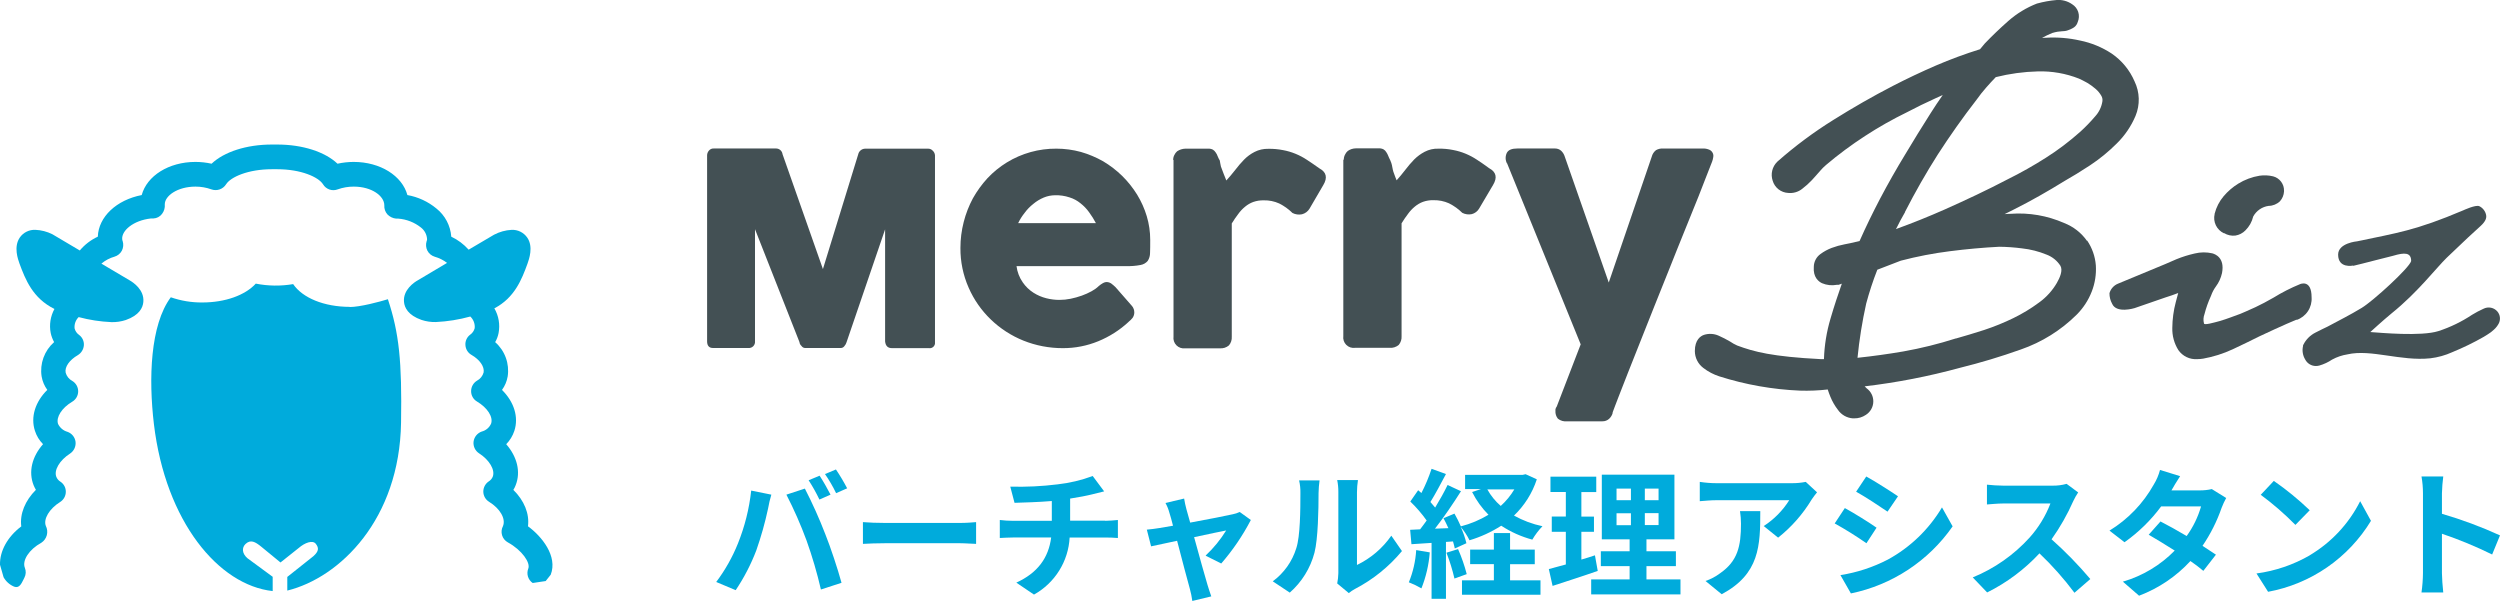
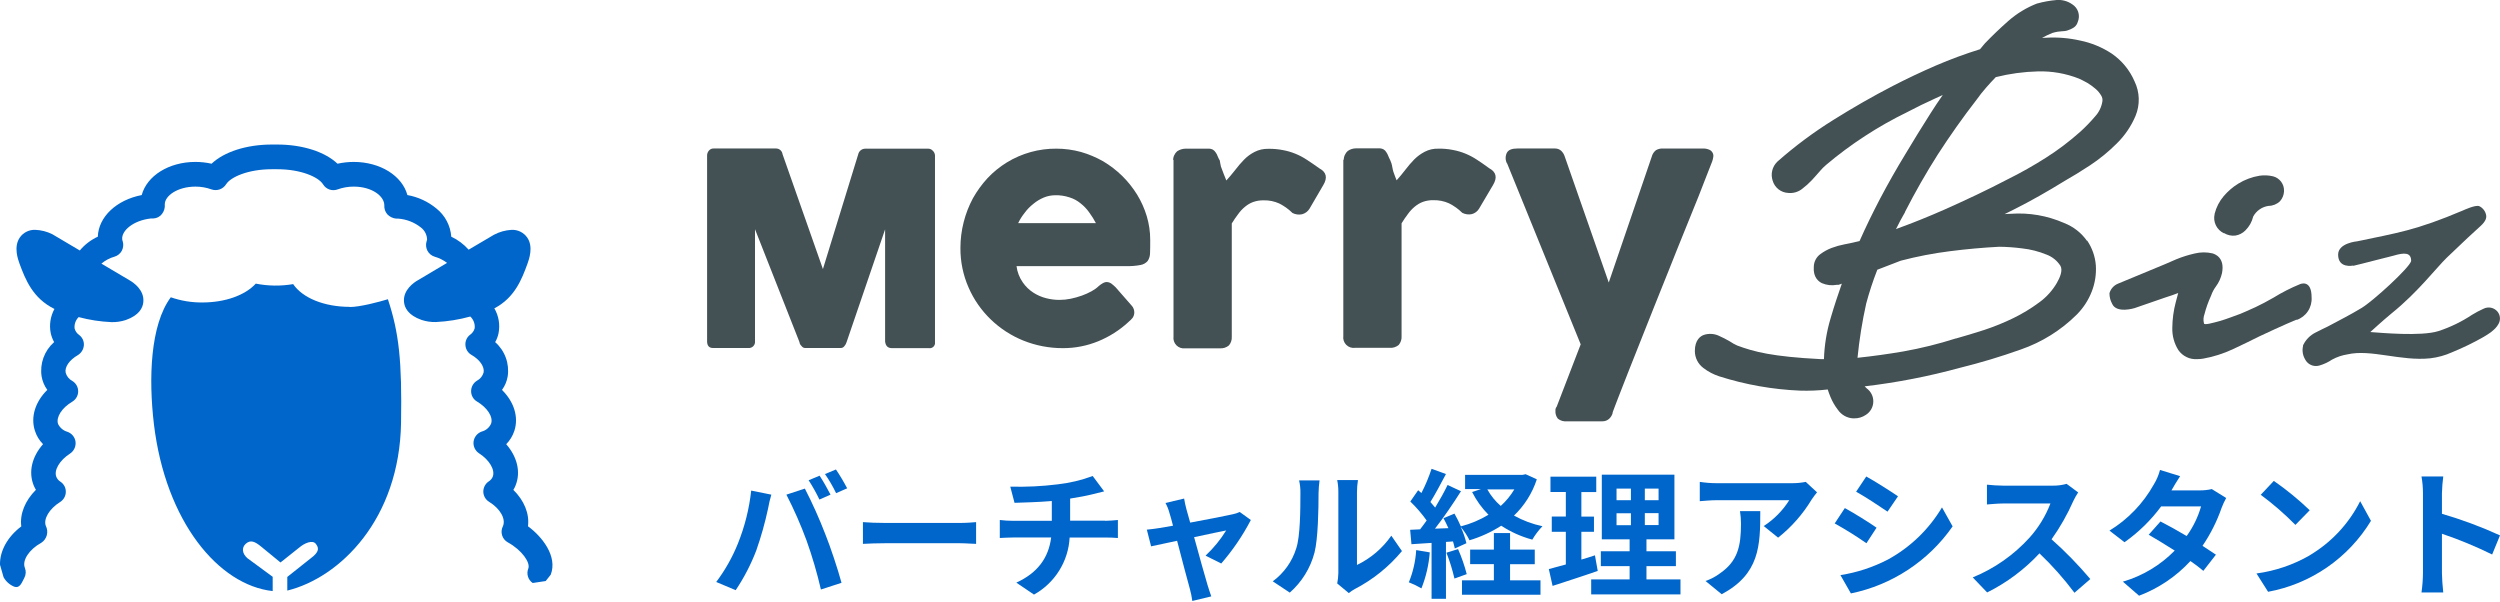
<svg xmlns="http://www.w3.org/2000/svg" width="611" height="147" viewBox="0 0 611 147" fill="none">
  <g opacity="0.9">
    <path d="M510.06 58.865C508.664 56.883 506.711 55.362 504.447 54.495C500.364 52.7 495.905 51.93 491.456 52.25C490.975 52.25 490.456 52.29 489.932 52.33L492.097 51.247C496.347 49.122 500.557 46.716 504.647 44.19C506.411 43.19 508.456 41.945 510.782 40.421C513.134 38.866 515.323 37.08 517.318 35.088C519.29 33.158 520.857 30.854 521.929 28.312C522.485 26.971 522.75 25.527 522.709 24.076C522.667 22.625 522.319 21.199 521.688 19.892C520.503 17.133 518.556 14.768 516.075 13.076C513.733 11.54 511.12 10.465 508.375 9.908C505.628 9.286 502.807 9.056 499.995 9.226C499.687 9.218 499.379 9.232 499.073 9.266C499.877 8.817 500.707 8.416 501.559 8.066C503.644 7.424 504.326 7.825 505.448 7.384C506.691 6.903 507.448 6.542 507.814 5.339C508.134 4.579 508.172 3.729 507.922 2.943C507.673 2.157 507.151 1.485 506.451 1.049C505.33 0.261 503.968 -0.108 502.602 0.007C501.016 0.144 499.446 0.426 497.911 0.849H497.871C495.284 1.851 492.895 3.303 490.814 5.139C488.814 6.903 486.885 8.748 485.08 10.632L483.917 12.032C480.269 13.169 476.683 14.494 473.171 16.001C469.562 17.565 465.994 19.249 462.586 21.013C457.694 23.539 452.803 26.346 448.071 29.313C443.255 32.312 438.695 35.705 434.438 39.457L434.358 39.537C433.757 40.123 433.333 40.866 433.134 41.681C432.935 42.496 432.97 43.351 433.235 44.148C433.476 44.984 433.973 45.724 434.657 46.263C435.34 46.803 436.175 47.114 437.044 47.155C438.267 47.278 439.49 46.92 440.452 46.155C441.298 45.513 442.09 44.803 442.818 44.03C443.5 43.268 444.181 42.546 444.818 41.785C445.271 41.251 445.768 40.754 446.302 40.301C449.317 37.751 452.49 35.394 455.802 33.244C459.101 31.096 462.529 29.154 466.067 27.43C468.272 26.267 470.638 25.104 473.124 23.982C473.685 23.741 474.247 23.461 474.808 23.22C473.765 24.663 472.808 26.187 471.841 27.671C469.716 30.999 467.631 34.407 465.586 37.815C463.461 41.303 461.416 44.915 459.491 48.561C457.727 51.929 456.043 55.377 454.479 58.906L453.437 59.147C452.715 59.347 451.837 59.508 450.831 59.708C449.752 59.911 448.692 60.206 447.663 60.59C446.692 60.961 445.775 61.46 444.936 62.074C444.436 62.43 444.027 62.898 443.741 63.441C443.456 63.984 443.302 64.587 443.292 65.201C443.092 67.767 444.455 68.81 445.292 69.211C446.43 69.697 447.685 69.836 448.901 69.611H449.342C449.602 69.499 449.87 69.406 450.142 69.33C449.26 71.856 448.298 74.703 447.375 77.87C446.418 81.087 445.88 84.415 445.775 87.77H444.975C433.147 87.17 428.656 85.97 424.566 84.442C423.964 84.174 423.387 83.852 422.842 83.48C421.936 82.944 420.998 82.462 420.035 82.037C418.91 81.536 417.64 81.465 416.466 81.837C415.624 82.118 414.221 83.037 414.221 85.806C414.225 86.609 414.416 87.4 414.777 88.116C415.139 88.833 415.663 89.456 416.306 89.936C417.475 90.837 418.791 91.528 420.195 91.981C426.574 94.012 433.194 95.185 439.882 95.469C442.158 95.541 444.436 95.448 446.698 95.188C446.898 95.788 447.098 96.388 447.34 96.952C447.805 98.1 448.426 99.18 449.184 100.16C449.593 100.754 450.129 101.249 450.753 101.61C451.378 101.97 452.074 102.187 452.793 102.245H453.154C454.168 102.268 455.163 101.973 456.001 101.403C456.546 101.062 456.998 100.591 457.318 100.034C457.637 99.476 457.815 98.849 457.835 98.206C457.855 97.564 457.716 96.927 457.431 96.35C457.146 95.774 456.724 95.277 456.201 94.903L455.72 94.422C463.589 93.497 471.378 91.982 479.02 89.891C484.053 88.649 489.019 87.154 493.901 85.412C499.025 83.635 503.684 80.73 507.534 76.912C509.142 75.303 510.398 73.378 511.223 71.259C512.022 69.22 512.364 67.03 512.223 64.844C512.053 62.676 511.32 60.589 510.098 58.79L510.06 58.865ZM463.469 55.818C464.111 54.495 464.832 53.172 465.594 51.849V51.769C468.04 46.998 470.726 42.269 473.613 37.735C476.54 33.204 479.708 28.713 483.036 24.423C483.784 23.365 484.587 22.348 485.442 21.376C486.164 20.534 486.966 19.692 487.768 18.85C491.14 18.006 494.594 17.536 498.068 17.45C501.495 17.355 504.906 17.954 508.095 19.212C508.695 19.493 509.378 19.812 510.14 20.254C510.863 20.689 511.547 21.186 512.185 21.738C512.726 22.209 513.186 22.764 513.548 23.382C513.797 23.79 513.896 24.272 513.829 24.745C513.617 26.14 512.99 27.44 512.029 28.474C510.92 29.779 509.728 31.011 508.46 32.163C505.832 34.514 503.016 36.647 500.04 38.538C497.009 40.468 493.877 42.234 490.658 43.831C485.686 46.437 480.474 48.883 475.258 51.209C471.369 52.933 467.358 54.537 463.39 55.98C463.387 55.958 463.39 55.936 463.397 55.915C463.404 55.895 463.415 55.876 463.43 55.86L463.469 55.818ZM453.969 87.494C454.411 83.031 455.119 78.6 456.091 74.222C456.842 71.406 457.752 68.635 458.817 65.922L464.551 63.712C468.506 62.677 472.525 61.901 476.581 61.391C480.671 60.87 484.72 60.509 488.61 60.308C490.488 60.327 492.362 60.461 494.223 60.708C496.276 60.934 498.287 61.447 500.197 62.232C501.584 62.755 502.765 63.711 503.565 64.959C504.207 66.082 503.445 67.846 502.683 69.169C501.598 71.027 500.136 72.638 498.393 73.9C496.406 75.377 494.285 76.666 492.058 77.749C489.759 78.869 487.387 79.833 484.958 80.636C482.432 81.436 480.106 82.16 478.058 82.721H477.978C473.789 84.059 469.516 85.117 465.187 85.889C461.458 86.531 457.687 87.052 453.92 87.453L453.969 87.494Z" fill="#2F3D41" />
    <path d="M543.58 56.977C544.397 57.474 545.357 57.685 546.307 57.577C547.253 57.431 548.126 56.981 548.793 56.294C549.724 55.369 550.377 54.203 550.678 52.926C551.057 52.226 551.596 51.625 552.251 51.172C552.906 50.719 553.658 50.427 554.447 50.32C555.478 50.308 556.466 49.907 557.214 49.197C557.812 48.533 558.165 47.684 558.214 46.791V46.631C558.235 45.831 557.985 45.047 557.505 44.407C557.024 43.767 556.342 43.307 555.568 43.103C554.48 42.835 553.349 42.781 552.24 42.943C550.377 43.247 548.592 43.915 546.987 44.908C545.66 45.735 544.47 46.763 543.459 47.955C542.407 49.199 541.653 50.666 541.254 52.245V52.325C541.037 53.25 541.146 54.222 541.562 55.077C541.978 55.931 542.677 56.616 543.539 57.016L543.58 56.977Z" fill="#2F3D41" />
    <path d="M561.302 78.11C558.816 79.11 552.402 82.079 552.202 82.2C550.117 83.242 547.912 84.325 545.666 85.368C543.368 86.436 540.943 87.204 538.449 87.653C537.972 87.73 537.489 87.77 537.006 87.773C536.113 87.835 535.218 87.665 534.41 87.278C533.602 86.892 532.908 86.303 532.395 85.568C531.37 83.938 530.854 82.039 530.912 80.114C530.932 78.002 531.214 75.901 531.754 73.859C531.954 73.097 532.154 72.335 532.354 71.614C531.311 72.014 530.269 72.375 529.227 72.697C527.503 73.297 524.576 74.297 521.689 75.303C521.689 75.303 517.238 76.703 516.196 74.22C515.764 73.435 515.543 72.551 515.554 71.654C515.701 71.133 515.966 70.653 516.327 70.25C516.688 69.847 517.137 69.531 517.639 69.328L529.147 64.557C529.547 64.357 530.469 63.957 531.914 63.357C533.357 62.77 534.846 62.301 536.365 61.957C537.785 61.604 539.269 61.59 540.695 61.917C541.417 62.117 543.782 63 543.061 66.728C542.797 67.934 542.278 69.069 541.537 70.056C541.063 70.707 540.685 71.423 540.414 72.181L540.334 72.381C539.682 73.802 539.159 75.278 538.77 76.792C538.497 77.51 538.455 78.295 538.65 79.037C538.65 79.558 541.096 78.837 542.459 78.476C544.384 77.915 545.907 77.276 547.511 76.712C548.032 76.471 549.556 75.87 551.24 75.068C553.165 74.146 553.485 73.945 555.651 72.742C557.71 71.473 559.869 70.373 562.106 69.454C562.106 69.454 564.953 68.131 564.953 72.662C565.037 73.857 564.726 75.047 564.066 76.047C563.407 77.047 562.436 77.802 561.304 78.195L561.302 78.11Z" fill="#2F3D41" />
    <path d="M575.175 64.959C577.621 64.398 583.114 62.914 584.875 62.513C587.682 61.671 589.286 61.671 589.286 63.796C588.925 65.396 579.986 73.579 577.177 75.263C574.41 76.947 571.524 78.39 568.837 79.834C567.995 80.234 566.993 80.716 565.91 81.277C564.626 81.919 563.585 82.96 562.943 84.244L562.863 84.404V84.564C562.6 85.686 562.787 86.867 563.384 87.852C563.631 88.332 564.004 88.734 564.464 89.016C564.923 89.299 565.451 89.449 565.99 89.452C566.288 89.452 566.585 89.412 566.872 89.332C567.969 89.011 569.01 88.525 569.959 87.889C571.133 87.248 572.408 86.814 573.728 86.606C579.462 85.283 586.759 88.33 593.976 87.568C595.819 87.347 597.617 86.846 599.309 86.084C601.967 84.997 604.552 83.738 607.047 82.315C607.247 82.195 607.568 81.995 608.009 81.715C608.559 81.386 609.071 80.996 609.533 80.552C610.025 80.108 610.432 79.578 610.733 78.988C610.951 78.529 611.033 78.016 610.969 77.512C610.905 77.007 610.698 76.532 610.372 76.141C609.965 75.659 609.406 75.329 608.787 75.205C608.168 75.082 607.526 75.171 606.964 75.459C605.997 75.892 605.06 76.388 604.157 76.943C601.623 78.631 598.871 79.967 595.977 80.912C591.727 82.275 581.663 81.312 579.297 81.153C579.297 81.153 582.505 78.226 584.509 76.582C590.809 71.53 595.575 65.315 597.981 62.99C603.193 57.978 603.715 57.577 606.281 55.211C607.444 54.128 607.765 53.326 607.604 52.525C607.509 52.07 607.312 51.641 607.027 51.273C606.743 50.905 606.378 50.606 605.96 50.4C605.118 49.959 602.031 51.4 602.031 51.4C590.323 56.372 585.752 56.933 576.089 58.978C576.089 58.978 571.438 59.378 571.438 62.226C571.438 65.674 575.047 64.912 575.047 64.912L575.175 64.959Z" fill="#2F3D41" />
  </g>
  <g opacity="0.9">
    <path d="M172.814 37.935C172.828 37.501 172.999 37.088 173.295 36.772C173.434 36.612 173.607 36.486 173.801 36.402C173.996 36.319 174.207 36.281 174.418 36.291H189.654C190.046 36.285 190.427 36.425 190.722 36.684C191.018 36.942 191.207 37.301 191.254 37.691L201.122 65.761L209.743 37.734C209.827 37.338 210.044 36.984 210.358 36.729C210.672 36.475 211.063 36.335 211.467 36.334H226.867C227.071 36.336 227.272 36.38 227.458 36.463C227.644 36.545 227.812 36.665 227.95 36.815C228.283 37.113 228.485 37.531 228.511 37.978V83.644C228.538 83.843 228.517 84.046 228.451 84.236C228.386 84.426 228.276 84.598 228.132 84.738C227.988 84.879 227.813 84.983 227.621 85.044C227.429 85.104 227.226 85.119 227.027 85.087H218.002C216.96 85.087 216.438 84.526 216.318 83.443V56.058L206.895 83.644C206.806 83.971 206.641 84.273 206.414 84.526C206.325 84.673 206.202 84.797 206.056 84.888C205.911 84.979 205.745 85.035 205.574 85.051H196.711C196.54 85.036 196.374 84.981 196.228 84.89C196.082 84.8 195.959 84.676 195.869 84.53C195.595 84.296 195.422 83.966 195.388 83.608L184.522 56.018V83.404C184.545 83.626 184.518 83.85 184.444 84.06C184.369 84.271 184.248 84.462 184.09 84.62C183.932 84.778 183.741 84.898 183.531 84.973C183.32 85.047 183.096 85.074 182.874 85.051H174.257C173.295 85.051 172.814 84.49 172.814 83.407V37.935Z" fill="#2F3D41" />
    <path d="M275.78 78.712C273.621 80.704 271.122 82.293 268.402 83.403C265.654 84.529 262.711 85.102 259.742 85.087C256.446 85.095 253.178 84.469 250.119 83.243C247.152 82.047 244.444 80.291 242.142 78.071C239.843 75.859 238.003 73.216 236.729 70.292C235.384 67.236 234.702 63.93 234.729 60.592C234.728 58.455 234.997 56.326 235.529 54.257C236.04 52.248 236.793 50.309 237.769 48.481C238.767 46.705 239.966 45.05 241.342 43.548C242.742 42.061 244.333 40.767 246.073 39.699C249.714 37.467 253.907 36.301 258.178 36.331C260.196 36.332 262.205 36.601 264.152 37.131C266.053 37.676 267.883 38.443 269.605 39.416C271.289 40.42 272.85 41.618 274.256 42.985C275.649 44.358 276.874 45.893 277.905 47.556C278.919 49.21 279.714 50.989 280.271 52.849C280.831 54.722 281.114 56.667 281.113 58.623C281.113 59.906 281.113 60.949 281.073 61.791C281.082 62.486 280.887 63.169 280.512 63.756C280.072 64.281 279.462 64.635 278.788 64.756C277.612 64.982 276.415 65.076 275.219 65.037H248.435C248.613 66.464 249.136 67.826 249.959 69.006C250.65 70.013 251.536 70.873 252.565 71.532C253.539 72.157 254.609 72.618 255.733 72.895C256.768 73.158 257.832 73.293 258.901 73.295C259.83 73.296 260.758 73.202 261.668 73.014C262.593 72.821 263.504 72.566 264.395 72.252C265.224 71.955 266.029 71.593 266.801 71.169C267.444 70.823 268.038 70.392 268.565 69.886C268.887 69.61 269.236 69.368 269.608 69.164C269.889 69.005 270.207 68.922 270.53 68.923C270.885 68.943 271.229 69.053 271.53 69.244C271.926 69.537 272.302 69.859 272.653 70.206L276.582 74.697C276.819 74.948 276.997 75.249 277.103 75.579C277.184 75.837 277.225 76.107 277.223 76.379C277.219 76.836 277.08 77.283 276.823 77.662C276.543 78.021 276.22 78.344 275.861 78.624L275.78 78.712ZM257.897 47.718C256.934 47.722 255.981 47.914 255.091 48.281C254.162 48.67 253.297 49.197 252.525 49.845C251.718 50.478 251.003 51.22 250.4 52.05C249.785 52.816 249.26 53.65 248.836 54.536H267.842C267.346 53.601 266.783 52.703 266.158 51.85C265.568 51.032 264.866 50.301 264.072 49.681C263.279 49.03 262.366 48.539 261.386 48.238C260.249 47.862 259.055 47.686 257.858 47.717L257.897 47.718Z" fill="#2F3D41" />
    <path d="M286.726 39.097C286.715 38.679 286.811 38.266 287.007 37.897C287.167 37.545 287.4 37.231 287.689 36.975C288.283 36.578 288.975 36.356 289.689 36.333H295.306C295.695 36.313 296.082 36.397 296.429 36.574C296.704 36.748 296.937 36.981 297.111 37.256C297.318 37.536 297.481 37.847 297.592 38.178C297.733 38.541 297.908 38.889 298.113 39.22C298.153 39.3 298.273 40.343 298.394 40.704C298.554 41.104 298.715 41.504 298.875 41.987C299.035 42.47 299.236 42.869 299.396 43.31C299.556 43.71 299.677 43.992 299.717 44.11C300.479 43.31 301.16 42.426 301.882 41.544C302.55 40.657 303.273 39.814 304.047 39.018C304.795 38.255 305.661 37.618 306.613 37.133C307.654 36.6 308.812 36.338 309.981 36.371C311.192 36.349 312.402 36.457 313.59 36.692C314.62 36.882 315.628 37.178 316.597 37.574C317.58 37.973 318.52 38.47 319.404 39.058C320.326 39.658 321.329 40.341 322.451 41.143C324.175 42.065 324.496 43.428 323.413 45.233L320.045 51.007C319.634 51.687 318.971 52.176 318.201 52.37C317.412 52.535 316.59 52.421 315.875 52.049C314.923 51.106 313.827 50.32 312.627 49.723C311.444 49.19 310.156 48.93 308.858 48.961C307.986 48.941 307.117 49.076 306.292 49.361C305.563 49.63 304.886 50.023 304.292 50.524C303.652 51.045 303.086 51.651 302.608 52.324C302.087 53.005 301.565 53.767 301.044 54.609V82.28C301.098 83.049 300.854 83.811 300.362 84.405C300.049 84.673 299.685 84.875 299.293 84.999C298.9 85.123 298.486 85.166 298.076 85.127H289.696C289.304 85.183 288.903 85.148 288.527 85.023C288.151 84.897 287.809 84.686 287.529 84.406C287.248 84.126 287.037 83.784 286.911 83.409C286.786 83.032 286.75 82.632 286.806 82.24V39.097H286.726Z" fill="#2F3D41" />
    <path d="M328.426 39.021C328.419 38.604 328.516 38.191 328.707 37.821C328.867 37.469 329.1 37.155 329.389 36.899C329.974 36.485 330.672 36.261 331.389 36.257H337.002C337.391 36.237 337.778 36.32 338.125 36.498C338.409 36.661 338.644 36.896 338.807 37.18C339.006 37.465 339.168 37.775 339.288 38.102C339.408 38.463 339.609 38.784 339.769 39.144C339.884 39.376 339.978 39.617 340.05 39.866C340.21 40.266 340.371 41.51 340.531 41.951C340.691 42.432 340.852 42.833 341.012 43.274C341.172 43.674 341.293 43.956 341.333 44.074C342.055 43.274 342.776 42.39 343.458 41.508C344.126 40.621 344.849 39.778 345.623 38.982C346.378 38.227 347.243 37.592 348.189 37.097C349.227 36.555 350.387 36.292 351.557 36.335C352.755 36.309 353.952 36.417 355.126 36.656C356.156 36.846 357.164 37.141 358.133 37.538C359.116 37.937 360.056 38.434 360.94 39.022C361.862 39.622 362.865 40.305 363.947 41.107C365.671 42.029 365.992 43.392 364.909 45.197L361.501 50.971C361.306 51.305 361.046 51.598 360.737 51.832C360.428 52.066 360.076 52.236 359.701 52.334C358.912 52.498 358.09 52.385 357.375 52.013C356.423 51.069 355.327 50.284 354.127 49.687C352.942 49.158 351.655 48.898 350.358 48.925C349.485 48.901 348.616 49.037 347.792 49.325C347.063 49.594 346.386 49.987 345.792 50.488C345.152 51.009 344.585 51.614 344.108 52.288C343.587 52.969 343.065 53.731 342.544 54.573V82.161C342.598 82.93 342.354 83.691 341.862 84.286C341.549 84.553 341.186 84.755 340.793 84.879C340.4 85.004 339.987 85.047 339.577 85.008H331.197C330.805 85.064 330.404 85.029 330.028 84.904C329.652 84.779 329.31 84.568 329.029 84.288C328.748 84.007 328.537 83.666 328.411 83.29C328.286 82.913 328.25 82.513 328.306 82.121V39.021H328.426Z" fill="#2F3D41" />
    <path d="M368.281 39.9C368.082 39.501 367.979 39.062 367.979 38.617C367.979 38.171 368.082 37.732 368.281 37.334C368.681 36.611 369.524 36.291 370.847 36.291H380.029C380.59 36.28 381.134 36.48 381.553 36.852C381.969 37.248 382.273 37.745 382.435 38.295L393.18 69.05L403.685 38.295C403.845 37.661 404.212 37.098 404.727 36.696C405.264 36.395 405.877 36.256 406.491 36.295H416.074C416.636 36.266 417.198 36.362 417.718 36.577C418.083 36.718 418.383 36.989 418.56 37.339C418.735 37.656 418.792 38.025 418.72 38.38C418.669 38.764 418.575 39.141 418.439 39.504C417.477 41.83 416.274 45.157 415.151 47.923C414.028 50.69 412.866 53.578 411.663 56.544C410.463 59.551 409.217 62.559 408.014 65.644C406.771 68.731 405.568 71.779 404.365 74.745C403.202 77.712 402.039 80.599 400.957 83.326C399.874 86.093 398.872 88.579 397.95 90.903C397.068 93.189 396.266 95.194 395.584 96.957C394.902 98.681 394.421 100.045 394.06 100.968L394.18 100.768C394.046 101.383 393.724 101.943 393.258 102.368C392.806 102.769 392.219 102.984 391.614 102.968H383.033C382.629 103.018 382.218 102.988 381.826 102.878C381.433 102.767 381.067 102.58 380.748 102.326C380.313 101.782 380.099 101.095 380.148 100.401C380.114 100.153 380.156 99.901 380.268 99.678C380.321 99.564 380.388 99.456 380.468 99.358L386.322 84.157L368.322 39.892L368.281 39.9Z" fill="#2F3D41" />
  </g>
-   <path d="M183.559 119.892L188.515 120.892C188.18 122.009 187.913 123.144 187.715 124.292C186.973 127.76 186.012 131.178 184.837 134.524C183.531 137.942 181.842 141.201 179.801 144.237L175.045 142.237C177.223 139.34 179.01 136.168 180.361 132.804C182.022 128.668 183.11 124.323 183.595 119.892H183.559ZM192.193 120.892L196.71 119.413C198.576 123.038 200.246 126.761 201.71 130.565C202.949 133.643 204.748 139.039 205.667 142.436L200.631 144.075C199.692 140.013 198.518 136.01 197.114 132.084C195.703 128.257 194.061 124.519 192.195 120.891L192.193 120.892ZM202.985 120.892L200.267 122.092C199.49 120.465 198.609 118.89 197.629 117.376L200.307 116.257C201.146 117.496 202.345 119.657 202.985 120.894V120.892ZM207.062 119.333L204.344 120.533C203.564 118.905 202.655 117.341 201.626 115.857L204.304 114.738C205.308 116.232 206.229 117.78 207.062 119.375V119.333Z" fill="#00ABDC" />
-   <path d="M210.898 127.607C212.137 127.727 214.615 127.807 216.374 127.807H234.6C236.159 127.807 237.678 127.687 238.557 127.607V132.923C237.757 132.923 235.999 132.763 234.6 132.763H216.378C214.459 132.763 212.178 132.843 210.902 132.923L210.898 127.607Z" fill="#00ABDC" />
-   <path d="M270.134 127.288C270.853 127.288 272.492 127.168 273.212 127.088V131.488C272.293 131.408 271.134 131.368 270.212 131.368H261.42C261.267 134.241 260.387 137.027 258.862 139.467C257.338 141.907 255.22 143.92 252.706 145.318L248.39 142.396C253.546 140.038 256.264 136.396 256.904 131.364H247.551C246.512 131.364 245.233 131.444 244.351 131.484V127.084C245.385 127.214 246.427 127.281 247.469 127.284H257.063V122.451C253.785 122.731 250.228 122.811 247.95 122.891L246.911 118.934C250.783 119.04 254.658 118.853 258.502 118.374C261.426 118.049 264.299 117.364 267.056 116.336L269.856 120.093C268.697 120.373 267.818 120.613 267.256 120.733C265.577 121.173 263.579 121.533 261.54 121.852V127.252H270.094L270.134 127.288Z" fill="#00ABDC" />
-   <path d="M294.675 135.761C296.604 133.952 298.285 131.895 299.675 129.646C298.875 129.806 295.475 130.485 291.841 131.285C293.12 135.922 294.559 141.158 295.119 142.956C295.319 143.556 295.759 145.074 296.038 145.756L291.401 146.875C291.27 145.876 291.07 144.887 290.801 143.917C290.281 142.078 288.882 136.802 287.683 132.166C284.845 132.766 282.367 133.285 281.328 133.525L280.286 129.445C281.365 129.325 282.286 129.245 283.404 129.045C283.884 128.965 285.083 128.765 286.682 128.485C286.362 127.166 286.042 126.085 285.803 125.327C285.581 124.491 285.259 123.685 284.844 122.927L289.401 121.848C289.543 122.723 289.729 123.591 289.961 124.448L290.88 127.726C295.197 126.926 299.953 126.007 301.272 125.688C301.866 125.574 302.444 125.386 302.991 125.128L305.706 127.087C303.719 130.902 301.291 134.47 298.471 137.719L294.715 135.841L294.675 135.761Z" fill="#00ABDC" />
-   <path d="M311.064 142.075C313.805 140.059 315.823 137.214 316.82 133.961C317.779 131.043 317.82 124.608 317.82 120.491C317.844 119.456 317.736 118.421 317.5 117.413H322.5C322.357 118.434 322.276 119.463 322.256 120.494C322.256 124.494 322.136 131.686 321.256 135.083C320.26 138.862 318.159 142.258 315.221 144.836L311.064 142.075ZM326.812 142.595C326.98 141.766 327.074 140.923 327.092 140.077V120.252C327.101 119.272 327.007 118.294 326.812 117.334H331.884C331.732 118.313 331.652 119.301 331.644 120.292V138.078C335.012 136.456 337.903 133.992 340.038 130.923L342.638 134.68C339.459 138.508 335.546 141.661 331.129 143.954C330.602 144.235 330.107 144.57 329.65 144.954L326.812 142.594V142.595Z" fill="#00ABDC" />
-   <path d="M349.435 135.042C349.199 138.046 348.512 140.996 347.397 143.795C346.411 143.223 345.382 142.728 344.319 142.316C345.349 139.809 345.958 137.148 346.119 134.442L349.437 135.002L349.435 135.042ZM375.576 117.215C374.47 120.556 372.562 123.575 370.02 126.008C372.195 127.218 374.539 128.095 376.975 128.608C376.024 129.601 375.193 130.701 374.497 131.886C371.801 131.163 369.238 130.015 366.903 128.486C364.497 130.029 361.887 131.226 359.149 132.043C358.567 130.866 357.842 129.765 356.991 128.765C357.591 130.048 358.06 131.388 358.391 132.765L355.553 134.044C355.433 133.524 355.313 132.965 355.113 132.325L353.394 132.445V146.355H349.875V132.683L344.959 133.003L344.639 129.486L347.077 129.366C347.597 128.726 348.116 127.966 348.677 127.208C347.491 125.541 346.152 123.989 344.677 122.571L346.596 119.813C346.836 120.013 347.116 120.253 347.396 120.492C348.376 118.589 349.205 116.61 349.874 114.576L353.391 115.855C352.152 118.173 350.791 120.771 349.591 122.69C350.031 123.17 350.391 123.649 350.75 124.049C351.909 122.13 352.988 120.212 353.788 118.533L357.066 120.052C355.187 123.01 352.866 126.452 350.711 129.205L353.989 129.085C353.629 128.246 353.189 127.406 352.789 126.647L355.471 125.527C356.046 126.538 356.567 127.579 357.03 128.645C359.407 128.03 361.682 127.074 363.785 125.807C362.165 124.179 360.815 122.303 359.785 120.251L361.943 119.532H358.069V116.056H372.139L372.858 115.896L375.576 117.135V117.215ZM356.35 134.202C357.22 136.18 357.929 138.225 358.468 140.317L355.468 141.396C354.971 139.246 354.317 137.135 353.509 135.081L356.347 134.202H356.35ZM369.061 141.836H376.495V145.353H357.309V141.837H365.103V137.88H359.303V134.327H365.103V130.285H369.06V134.327H375.096V137.884H369.06V141.837L369.061 141.836ZM363.505 119.613C364.352 121.141 365.461 122.508 366.783 123.65C368.083 122.476 369.201 121.116 370.101 119.613H363.505Z" fill="#00ABDC" />
-   <path d="M390.524 139.518C386.767 140.837 382.73 142.118 379.452 143.195L378.533 139.078C379.733 138.758 381.133 138.399 382.69 137.959V129.966H379.252V126.248H382.689V120.248H378.933V116.496H390.125V120.253H386.487V126.253H389.565V129.966H386.487V136.761C387.606 136.441 388.725 136.082 389.805 135.722L390.484 139.522L390.524 139.518ZM410.709 141.596V145.273H388.885V141.597H398.278V138.359H391.243V134.722H398.278V131.806H391.483V116.016H409.23V131.806H402.395V134.724H409.59V138.361H402.395V141.599H410.749L410.709 141.596ZM395.081 122.251H398.598V119.413H395.081V122.251ZM395.081 128.366H398.598V125.449H395.081V128.366ZM405.353 119.413H401.996V122.251H405.353V119.413ZM405.353 125.413H401.996V128.331H405.353V125.413Z" fill="#00ABDC" />
-   <path d="M444.085 120.331C443.613 120.893 443.173 121.481 442.766 122.09C440.613 125.66 437.838 128.814 434.572 131.403L431.055 128.565C433.569 126.941 435.697 124.785 437.29 122.25H419.583C418.144 122.25 417.025 122.37 415.426 122.49V117.773C416.801 117.985 418.191 118.092 419.583 118.093H437.889C439.042 118.103 440.194 117.996 441.326 117.773L444.044 120.291L444.085 120.331ZM430.215 124.931C430.215 133.365 430.055 140.28 420.782 145.231L416.825 141.993C418.102 141.558 419.302 140.924 420.382 140.114C424.699 137.114 425.498 133.514 425.498 127.963C425.496 126.946 425.416 125.93 425.258 124.925H430.174L430.215 124.931Z" fill="#00ABDC" />
-   <path d="M458.633 128.965L456.155 132.765C453.655 131.021 451.067 129.407 448.401 127.929L450.879 124.172C453.157 125.411 456.879 127.729 458.633 128.972V128.965ZM461.391 136.759C466.864 133.772 471.433 129.368 474.621 124.009L477.221 128.646C471.342 137.094 462.442 142.961 452.361 145.034L449.803 140.557C453.846 139.925 457.761 138.641 461.394 136.757L461.391 136.759ZM463.869 121.291L461.311 125.048C459.392 123.729 455.875 121.411 453.637 120.172L456.115 116.455C458.353 117.694 462.115 120.092 463.869 121.291Z" fill="#00ABDC" />
-   <path d="M507.917 120.332C507.463 121.006 507.062 121.714 506.717 122.45C505.264 125.738 503.483 128.872 501.401 131.803C504.784 134.813 507.95 138.058 510.874 141.516L506.997 144.873C504.42 141.428 501.559 138.206 498.443 135.24C494.792 139.17 490.46 142.407 485.656 144.794L482.139 141.117C487.448 138.95 492.202 135.617 496.049 131.364C498.232 128.924 499.952 126.107 501.125 123.05H489.61C488.171 123.05 486.332 123.25 485.61 123.29V118.454C486.529 118.574 488.61 118.694 489.61 118.694H501.561C502.748 118.72 503.933 118.571 505.078 118.254L507.878 120.332H507.917Z" fill="#00ABDC" />
-   <path d="M544.09 121.691C543.662 122.465 543.288 123.267 542.971 124.091C541.828 127.388 540.255 130.519 538.294 133.404C539.533 134.204 540.694 134.963 541.572 135.562L538.494 139.519C537.484 138.664 536.43 137.863 535.336 137.119C531.869 140.883 527.571 143.785 522.785 145.593L518.828 142.156C523.635 140.759 528 138.143 531.499 134.562C529.181 133.083 526.862 131.684 525.144 130.685L528.022 127.447C529.822 128.366 532.139 129.647 534.422 131.004C536.002 128.813 537.192 126.366 537.939 123.769H528.186C525.684 127.143 522.662 130.098 519.233 132.522L515.556 129.684C520.076 126.921 523.806 123.039 526.388 118.412C527.065 117.308 527.577 116.109 527.907 114.855L532.823 116.374C532.023 117.574 531.104 119.132 530.705 119.851H537.611C538.606 119.859 539.598 119.752 540.569 119.531L544.046 121.689L544.09 121.691Z" fill="#00ABDC" />
-   <path d="M564.474 135.72C569.773 132.584 574.059 127.992 576.825 122.49L579.463 127.29C576.732 131.79 573.08 135.662 568.747 138.651C564.414 141.64 559.498 143.679 554.322 144.634L551.484 140.157C556.075 139.54 560.501 138.033 564.514 135.72H564.474ZM564.474 124.728L560.997 128.285C558.371 125.614 555.537 123.155 552.523 120.931L555.723 117.531C558.824 119.683 561.751 122.075 564.477 124.686L564.474 124.728Z" fill="#00ABDC" />
-   <path d="M609.081 135.521C605.106 133.564 601.006 131.868 596.81 130.445V140.078C596.81 141.078 596.97 143.435 597.13 144.794H591.814C592.035 143.231 592.155 141.656 592.174 140.078V120.572C592.175 119.192 592.054 117.814 591.814 116.455H597.13C596.954 117.821 596.848 119.195 596.81 120.572V125.572C601.661 126.987 606.403 128.75 610.999 130.848L609.08 135.524L609.081 135.521Z" fill="#00ABDC" />
-   <path d="M85.508 74.997C79.154 74.997 73.908 72.773 71.648 69.437C68.621 69.954 65.526 69.914 62.514 69.318C59.933 72.138 55.087 73.925 49.408 73.925C46.799 73.944 44.206 73.514 41.743 72.654C36.699 79.445 36.302 92.554 37.613 103.631C40.472 127.54 53.458 143.028 66.644 144.458V140.968L60.488 136.441C59.138 135.289 59.058 133.86 60.011 132.946C61.242 131.794 62.354 132.39 63.863 133.621L68.55 137.468L72.998 133.933C74.507 132.622 76.453 131.908 77.208 132.94C77.963 133.933 77.923 134.727 76.608 135.919L70.214 141.002V144.338C83.085 141.162 97.664 126.904 98.018 103.274C98.256 88.302 97.541 81.391 94.801 73.131C92.736 73.766 88.01 75.037 85.428 75.037L85.508 74.997Z" fill="#00ABDC" />
-   <path d="M0.001 138.024C-0.078 134.688 1.828 131.193 5.201 128.651C4.801 125.593 6.154 122.336 8.775 119.715C8.566 119.357 8.38 118.985 8.219 118.603C6.908 115.303 7.819 111.613 10.519 108.555C9.611 107.642 8.932 106.526 8.541 105.299C7.429 101.923 8.62 98.19 11.559 95.291C10.847 94.314 10.371 93.184 10.169 91.991C9.934 90.45 10.091 88.874 10.626 87.41C11.16 85.945 12.055 84.639 13.227 83.611C12.839 82.916 12.558 82.166 12.393 81.387C12 79.381 12.323 77.301 13.306 75.509C7.985 72.892 6.201 68.285 4.769 64.432C4.412 63.399 3.26 60.341 4.848 58.038C5.274 57.431 5.848 56.941 6.514 56.615C7.181 56.289 7.92 56.136 8.661 56.172C10.097 56.237 11.504 56.602 12.791 57.244L19.501 61.216C20.705 59.781 22.21 58.629 23.909 57.84C24.068 52.995 28.476 48.865 34.632 47.673C35.903 42.987 41.225 39.573 47.778 39.573C49.1 39.577 50.419 39.723 51.71 40.01C54.768 37.11 60.249 35.324 66.444 35.324H67.755C73.955 35.324 79.431 37.111 82.489 40.01C83.78 39.725 85.098 39.579 86.421 39.573C92.974 39.573 98.296 42.988 99.567 47.673C102.183 48.137 104.633 49.275 106.676 50.973C107.719 51.808 108.578 52.849 109.2 54.031C109.822 55.214 110.193 56.512 110.29 57.844C111.904 58.609 113.348 59.69 114.539 61.021L120.739 57.367C122.066 56.665 123.529 56.258 125.028 56.176C125.769 56.141 126.508 56.293 127.174 56.619C127.841 56.946 128.414 57.436 128.841 58.043C130.43 60.307 129.278 63.404 128.92 64.437C127.53 68.25 125.783 72.777 120.82 75.358C121.88 77.18 122.247 79.324 121.853 81.395C121.701 82.178 121.419 82.93 121.019 83.619C122.191 84.647 123.086 85.953 123.62 87.418C124.155 88.882 124.312 90.458 124.077 91.999C123.875 93.192 123.399 94.322 122.687 95.299C125.626 98.199 126.817 101.931 125.705 105.307C125.302 106.531 124.622 107.645 123.719 108.564C126.38 111.622 127.333 115.315 126.019 118.612C125.874 119.002 125.687 119.374 125.463 119.724C128.124 122.345 129.434 125.562 129.037 128.624C132.413 131.086 136.344 135.931 134.597 140.459L133.366 142.008L130.189 142.485C129.634 142.106 129.225 141.549 129.03 140.907C128.835 140.264 128.866 139.573 129.117 138.95C129.673 137.56 127.608 134.462 124.117 132.556C123.435 132.185 122.928 131.559 122.705 130.816C122.482 130.072 122.561 129.271 122.926 128.585C123.681 126.758 122.171 124.256 119.511 122.628C119.092 122.367 118.745 122.004 118.502 121.574C118.26 121.144 118.128 120.66 118.121 120.166C118.118 119.674 118.235 119.188 118.464 118.752C118.693 118.316 119.025 117.943 119.432 117.666C119.876 117.396 120.223 116.993 120.425 116.514C121.06 114.886 119.631 112.423 117.089 110.795C116.619 110.493 116.243 110.064 116.005 109.559C115.766 109.054 115.674 108.491 115.739 107.936C115.81 107.383 116.034 106.859 116.384 106.425C116.735 105.99 117.199 105.661 117.725 105.474C118.231 105.347 118.702 105.105 119.101 104.768C119.499 104.431 119.816 104.007 120.025 103.528C120.581 101.9 119.112 99.636 116.57 98.128C116.128 97.869 115.763 97.497 115.512 97.05C115.261 96.604 115.132 96.099 115.14 95.586C115.141 95.076 115.273 94.574 115.523 94.129C115.774 93.683 116.134 93.31 116.57 93.044C116.966 92.836 117.314 92.549 117.595 92.201C117.875 91.853 118.08 91.45 118.198 91.019C118.436 89.629 117.285 87.919 115.219 86.73C114.795 86.487 114.439 86.141 114.182 85.725C113.926 85.309 113.777 84.835 113.75 84.347C113.711 83.861 113.796 83.372 113.998 82.928C114.199 82.483 114.51 82.097 114.902 81.805C115.45 81.425 115.844 80.861 116.014 80.216C116.066 79.689 115.997 79.157 115.811 78.662C115.625 78.166 115.328 77.72 114.942 77.357C112.195 78.119 109.371 78.572 106.523 78.707C105.337 78.738 104.154 78.564 103.028 78.191C99.728 77.039 98.858 75.173 98.739 73.783C98.461 70.844 101.239 68.978 102.115 68.501L109.264 64.252C108.363 63.563 107.338 63.051 106.246 62.743C105.865 62.629 105.512 62.441 105.205 62.188C104.898 61.936 104.644 61.625 104.459 61.274C104.099 60.562 104.027 59.738 104.259 58.974C104.327 58.824 104.367 58.662 104.378 58.497C104.354 57.933 104.206 57.381 103.946 56.88C103.685 56.378 103.317 55.941 102.869 55.597C101.284 54.34 99.36 53.586 97.343 53.432H96.827C96.011 53.355 95.251 52.989 94.682 52.399C94.415 52.097 94.211 51.745 94.081 51.363C93.952 50.981 93.899 50.577 93.927 50.175C93.927 47.911 90.869 45.608 86.461 45.608C85.121 45.603 83.79 45.831 82.529 46.283C81.883 46.531 81.172 46.543 80.518 46.318C79.865 46.093 79.311 45.645 78.955 45.052C77.843 43.265 73.555 41.359 67.755 41.359H66.445C60.645 41.359 56.358 43.265 55.245 45.052C54.878 45.633 54.324 46.072 53.674 46.295C53.024 46.519 52.318 46.515 51.671 46.283C50.422 45.834 49.105 45.606 47.779 45.608C43.371 45.608 40.273 47.872 40.273 49.937C40.352 50.776 40.111 51.613 39.598 52.28C39.351 52.609 39.035 52.879 38.672 53.071C38.309 53.263 37.908 53.373 37.498 53.392H36.898C32.529 53.869 29.67 56.41 29.869 58.475C29.88 58.64 29.92 58.802 29.988 58.952C30.22 59.716 30.148 60.54 29.788 61.252C29.603 61.604 29.349 61.916 29.043 62.169C28.736 62.422 28.382 62.611 28.001 62.725C26.819 63.056 25.721 63.638 24.785 64.432L31.695 68.523C32.529 69 35.309 70.823 35.031 73.805C34.912 75.195 34.038 77.062 30.742 78.213C29.615 78.585 28.433 78.76 27.247 78.729C24.536 78.612 21.846 78.199 19.225 77.498C18.86 77.856 18.581 78.292 18.408 78.774C18.236 79.255 18.176 79.77 18.232 80.278C18.402 80.923 18.796 81.487 19.344 81.867C19.735 82.159 20.046 82.545 20.248 82.99C20.449 83.434 20.535 83.923 20.496 84.409C20.455 84.894 20.301 85.362 20.046 85.776C19.791 86.19 19.442 86.538 19.027 86.792C16.962 87.983 15.77 89.692 16.048 91.081C16.166 91.512 16.371 91.915 16.651 92.263C16.931 92.611 17.28 92.898 17.676 93.106C18.115 93.371 18.478 93.746 18.729 94.193C18.98 94.641 19.109 95.146 19.105 95.659C19.101 96.172 18.964 96.675 18.706 97.119C18.448 97.563 18.079 97.931 17.636 98.189C15.094 99.698 13.665 101.962 14.181 103.589C14.403 104.059 14.723 104.476 15.12 104.811C15.517 105.147 15.981 105.394 16.481 105.535C17.009 105.718 17.476 106.046 17.827 106.481C18.178 106.917 18.4 107.442 18.467 107.997C18.523 108.552 18.427 109.111 18.19 109.615C17.952 110.118 17.581 110.548 17.117 110.856C14.575 112.484 13.106 114.947 13.781 116.575C13.983 117.054 14.33 117.457 14.774 117.727C15.187 117.998 15.524 118.37 15.753 118.807C15.983 119.245 16.097 119.733 16.085 120.227C16.077 120.721 15.946 121.205 15.704 121.635C15.461 122.065 15.114 122.428 14.695 122.689C12.034 124.357 10.565 126.859 11.2 128.527C11.56 129.231 11.645 130.043 11.44 130.806C11.234 131.57 10.752 132.229 10.088 132.657C7.109 134.285 5.362 136.986 6.077 138.773C6.235 139.161 6.306 139.579 6.286 139.998C6.265 140.416 6.153 140.825 5.958 141.196L5.68 141.752C5.243 142.626 4.687 143.852 3.456 143.38C2.363 142.923 1.455 142.113 0.875 141.08L0.001 138.024Z" fill="#00ABDC" />
+   <path d="M183.559 119.892L188.515 120.892C188.18 122.009 187.913 123.144 187.715 124.292C186.973 127.76 186.012 131.178 184.837 134.524C183.531 137.942 181.842 141.201 179.801 144.237L175.045 142.237C177.223 139.34 179.01 136.168 180.361 132.804C182.022 128.668 183.11 124.323 183.595 119.892H183.559ZM192.193 120.892L196.71 119.413C198.576 123.038 200.246 126.761 201.71 130.565C202.949 133.643 204.748 139.039 205.667 142.436L200.631 144.075C199.692 140.013 198.518 136.01 197.114 132.084C195.703 128.257 194.061 124.519 192.195 120.891L192.193 120.892ZM202.985 120.892L200.267 122.092C199.49 120.465 198.609 118.89 197.629 117.376L200.307 116.257C201.146 117.496 202.345 119.657 202.985 120.894V120.892ZM207.062 119.333L204.344 120.533C203.564 118.905 202.655 117.341 201.626 115.857L204.304 114.738C205.308 116.232 206.229 117.78 207.062 119.375V119.333Z" fill="#0066CC" />
+   <path d="M210.898 127.607C212.137 127.727 214.615 127.807 216.374 127.807H234.6C236.159 127.807 237.678 127.687 238.557 127.607V132.923C237.757 132.923 235.999 132.763 234.6 132.763H216.378C214.459 132.763 212.178 132.843 210.902 132.923L210.898 127.607Z" fill="#0066CC" />
+   <path d="M270.134 127.288C270.853 127.288 272.492 127.168 273.212 127.088V131.488C272.293 131.408 271.134 131.368 270.212 131.368H261.42C261.267 134.241 260.387 137.027 258.862 139.467C257.338 141.907 255.22 143.92 252.706 145.318L248.39 142.396C253.546 140.038 256.264 136.396 256.904 131.364H247.551C246.512 131.364 245.233 131.444 244.351 131.484V127.084C245.385 127.214 246.427 127.281 247.469 127.284H257.063V122.451C253.785 122.731 250.228 122.811 247.95 122.891L246.911 118.934C250.783 119.04 254.658 118.853 258.502 118.374C261.426 118.049 264.299 117.364 267.056 116.336L269.856 120.093C268.697 120.373 267.818 120.613 267.256 120.733C265.577 121.173 263.579 121.533 261.54 121.852V127.252H270.094L270.134 127.288Z" fill="#0066CC" />
+   <path d="M294.675 135.761C296.604 133.952 298.285 131.895 299.675 129.646C298.875 129.806 295.475 130.485 291.841 131.285C293.12 135.922 294.559 141.158 295.119 142.956C295.319 143.556 295.759 145.074 296.038 145.756L291.401 146.875C291.27 145.876 291.07 144.887 290.801 143.917C290.281 142.078 288.882 136.802 287.683 132.166C284.845 132.766 282.367 133.285 281.328 133.525L280.286 129.445C281.365 129.325 282.286 129.245 283.404 129.045C283.884 128.965 285.083 128.765 286.682 128.485C286.362 127.166 286.042 126.085 285.803 125.327C285.581 124.491 285.259 123.685 284.844 122.927L289.401 121.848C289.543 122.723 289.729 123.591 289.961 124.448L290.88 127.726C295.197 126.926 299.953 126.007 301.272 125.688C301.866 125.574 302.444 125.386 302.991 125.128L305.706 127.087C303.719 130.902 301.291 134.47 298.471 137.719L294.715 135.841L294.675 135.761Z" fill="#0066CC" />
+   <path d="M311.064 142.075C313.805 140.059 315.823 137.214 316.82 133.961C317.779 131.043 317.82 124.608 317.82 120.491C317.844 119.456 317.736 118.421 317.5 117.413H322.5C322.357 118.434 322.276 119.463 322.256 120.494C322.256 124.494 322.136 131.686 321.256 135.083C320.26 138.862 318.159 142.258 315.221 144.836L311.064 142.075ZM326.812 142.595C326.98 141.766 327.074 140.923 327.092 140.077V120.252C327.101 119.272 327.007 118.294 326.812 117.334H331.884C331.732 118.313 331.652 119.301 331.644 120.292V138.078C335.012 136.456 337.903 133.992 340.038 130.923L342.638 134.68C339.459 138.508 335.546 141.661 331.129 143.954C330.602 144.235 330.107 144.57 329.65 144.954L326.812 142.594V142.595Z" fill="#0066CC" />
+   <path d="M349.435 135.042C349.199 138.046 348.512 140.996 347.397 143.795C346.411 143.223 345.382 142.728 344.319 142.316C345.349 139.809 345.958 137.148 346.119 134.442L349.437 135.002L349.435 135.042ZM375.576 117.215C374.47 120.556 372.562 123.575 370.02 126.008C372.195 127.218 374.539 128.095 376.975 128.608C376.024 129.601 375.193 130.701 374.497 131.886C371.801 131.163 369.238 130.015 366.903 128.486C364.497 130.029 361.887 131.226 359.149 132.043C358.567 130.866 357.842 129.765 356.991 128.765C357.591 130.048 358.06 131.388 358.391 132.765L355.553 134.044C355.433 133.524 355.313 132.965 355.113 132.325L353.394 132.445V146.355H349.875V132.683L344.959 133.003L344.639 129.486L347.077 129.366C347.597 128.726 348.116 127.966 348.677 127.208C347.491 125.541 346.152 123.989 344.677 122.571L346.596 119.813C346.836 120.013 347.116 120.253 347.396 120.492C348.376 118.589 349.205 116.61 349.874 114.576L353.391 115.855C352.152 118.173 350.791 120.771 349.591 122.69C350.031 123.17 350.391 123.649 350.75 124.049C351.909 122.13 352.988 120.212 353.788 118.533L357.066 120.052C355.187 123.01 352.866 126.452 350.711 129.205L353.989 129.085C353.629 128.246 353.189 127.406 352.789 126.647L355.471 125.527C356.046 126.538 356.567 127.579 357.03 128.645C359.407 128.03 361.682 127.074 363.785 125.807C362.165 124.179 360.815 122.303 359.785 120.251L361.943 119.532H358.069V116.056H372.139L372.858 115.896L375.576 117.135V117.215ZM356.35 134.202C357.22 136.18 357.929 138.225 358.468 140.317L355.468 141.396C354.971 139.246 354.317 137.135 353.509 135.081L356.347 134.202H356.35ZM369.061 141.836H376.495V145.353H357.309V141.837H365.103V137.88H359.303V134.327H365.103V130.285H369.06V134.327H375.096V137.884H369.06V141.837L369.061 141.836ZM363.505 119.613C364.352 121.141 365.461 122.508 366.783 123.65C368.083 122.476 369.201 121.116 370.101 119.613H363.505Z" fill="#0066CC" />
+   <path d="M390.524 139.518C386.767 140.837 382.73 142.118 379.452 143.195L378.533 139.078C379.733 138.758 381.133 138.399 382.69 137.959V129.966H379.252V126.248H382.689V120.248H378.933V116.496H390.125V120.253H386.487V126.253H389.565V129.966H386.487V136.761C387.606 136.441 388.725 136.082 389.805 135.722L390.484 139.522L390.524 139.518ZM410.709 141.596V145.273H388.885V141.597H398.278V138.359H391.243V134.722H398.278V131.806H391.483V116.016H409.23V131.806H402.395V134.724H409.59V138.361H402.395V141.599H410.749L410.709 141.596ZM395.081 122.251H398.598V119.413H395.081V122.251ZM395.081 128.366H398.598V125.449H395.081V128.366ZM405.353 119.413H401.996V122.251H405.353V119.413ZM405.353 125.413H401.996V128.331H405.353V125.413Z" fill="#0066CC" />
+   <path d="M444.085 120.331C443.613 120.893 443.173 121.481 442.766 122.09C440.613 125.66 437.838 128.814 434.572 131.403L431.055 128.565C433.569 126.941 435.697 124.785 437.29 122.25H419.583C418.144 122.25 417.025 122.37 415.426 122.49V117.773C416.801 117.985 418.191 118.092 419.583 118.093H437.889C439.042 118.103 440.194 117.996 441.326 117.773L444.044 120.291L444.085 120.331ZM430.215 124.931C430.215 133.365 430.055 140.28 420.782 145.231L416.825 141.993C418.102 141.558 419.302 140.924 420.382 140.114C424.699 137.114 425.498 133.514 425.498 127.963C425.496 126.946 425.416 125.93 425.258 124.925H430.174L430.215 124.931Z" fill="#0066CC" />
+   <path d="M458.633 128.965L456.155 132.765C453.655 131.021 451.067 129.407 448.401 127.929L450.879 124.172C453.157 125.411 456.879 127.729 458.633 128.972V128.965ZM461.391 136.759C466.864 133.772 471.433 129.368 474.621 124.009L477.221 128.646C471.342 137.094 462.442 142.961 452.361 145.034L449.803 140.557C453.846 139.925 457.761 138.641 461.394 136.757L461.391 136.759ZM463.869 121.291L461.311 125.048C459.392 123.729 455.875 121.411 453.637 120.172L456.115 116.455C458.353 117.694 462.115 120.092 463.869 121.291Z" fill="#0066CC" />
+   <path d="M507.917 120.332C507.463 121.006 507.062 121.714 506.717 122.45C505.264 125.738 503.483 128.872 501.401 131.803C504.784 134.813 507.95 138.058 510.874 141.516L506.997 144.873C504.42 141.428 501.559 138.206 498.443 135.24C494.792 139.17 490.46 142.407 485.656 144.794L482.139 141.117C487.448 138.95 492.202 135.617 496.049 131.364C498.232 128.924 499.952 126.107 501.125 123.05H489.61C488.171 123.05 486.332 123.25 485.61 123.29V118.454C486.529 118.574 488.61 118.694 489.61 118.694H501.561C502.748 118.72 503.933 118.571 505.078 118.254L507.878 120.332H507.917Z" fill="#0066CC" />
+   <path d="M544.09 121.691C543.662 122.465 543.288 123.267 542.971 124.091C541.828 127.388 540.255 130.519 538.294 133.404C539.533 134.204 540.694 134.963 541.572 135.562L538.494 139.519C537.484 138.664 536.43 137.863 535.336 137.119C531.869 140.883 527.571 143.785 522.785 145.593L518.828 142.156C523.635 140.759 528 138.143 531.499 134.562C529.181 133.083 526.862 131.684 525.144 130.685L528.022 127.447C529.822 128.366 532.139 129.647 534.422 131.004C536.002 128.813 537.192 126.366 537.939 123.769H528.186C525.684 127.143 522.662 130.098 519.233 132.522L515.556 129.684C520.076 126.921 523.806 123.039 526.388 118.412C527.065 117.308 527.577 116.109 527.907 114.855L532.823 116.374C532.023 117.574 531.104 119.132 530.705 119.851H537.611C538.606 119.859 539.598 119.752 540.569 119.531L544.046 121.689L544.09 121.691Z" fill="#0066CC" />
+   <path d="M564.474 135.72C569.773 132.584 574.059 127.992 576.825 122.49L579.463 127.29C576.732 131.79 573.08 135.662 568.747 138.651C564.414 141.64 559.498 143.679 554.322 144.634L551.484 140.157C556.075 139.54 560.501 138.033 564.514 135.72H564.474ZM564.474 124.728L560.997 128.285C558.371 125.614 555.537 123.155 552.523 120.931L555.723 117.531C558.824 119.683 561.751 122.075 564.477 124.686L564.474 124.728Z" fill="#0066CC" />
+   <path d="M609.081 135.521C605.106 133.564 601.006 131.868 596.81 130.445V140.078C596.81 141.078 596.97 143.435 597.13 144.794H591.814C592.035 143.231 592.155 141.656 592.174 140.078V120.572C592.175 119.192 592.054 117.814 591.814 116.455H597.13C596.954 117.821 596.848 119.195 596.81 120.572V125.572C601.661 126.987 606.403 128.75 610.999 130.848L609.08 135.524L609.081 135.521Z" fill="#0066CC" />
+   <path d="M85.508 74.997C79.154 74.997 73.908 72.773 71.648 69.437C68.621 69.954 65.526 69.914 62.514 69.318C59.933 72.138 55.087 73.925 49.408 73.925C46.799 73.944 44.206 73.514 41.743 72.654C36.699 79.445 36.302 92.554 37.613 103.631C40.472 127.54 53.458 143.028 66.644 144.458V140.968L60.488 136.441C59.138 135.289 59.058 133.86 60.011 132.946C61.242 131.794 62.354 132.39 63.863 133.621L68.55 137.468L72.998 133.933C74.507 132.622 76.453 131.908 77.208 132.94C77.963 133.933 77.923 134.727 76.608 135.919L70.214 141.002V144.338C83.085 141.162 97.664 126.904 98.018 103.274C98.256 88.302 97.541 81.391 94.801 73.131C92.736 73.766 88.01 75.037 85.428 75.037L85.508 74.997Z" fill="#0066CC" />
+   <path d="M0.001 138.024C-0.078 134.688 1.828 131.193 5.201 128.651C4.801 125.593 6.154 122.336 8.775 119.715C8.566 119.357 8.38 118.985 8.219 118.603C6.908 115.303 7.819 111.613 10.519 108.555C9.611 107.642 8.932 106.526 8.541 105.299C7.429 101.923 8.62 98.19 11.559 95.291C10.847 94.314 10.371 93.184 10.169 91.991C9.934 90.45 10.091 88.874 10.626 87.41C11.16 85.945 12.055 84.639 13.227 83.611C12.839 82.916 12.558 82.166 12.393 81.387C12 79.381 12.323 77.301 13.306 75.509C7.985 72.892 6.201 68.285 4.769 64.432C4.412 63.399 3.26 60.341 4.848 58.038C5.274 57.431 5.848 56.941 6.514 56.615C7.181 56.289 7.92 56.136 8.661 56.172C10.097 56.237 11.504 56.602 12.791 57.244L19.501 61.216C20.705 59.781 22.21 58.629 23.909 57.84C24.068 52.995 28.476 48.865 34.632 47.673C35.903 42.987 41.225 39.573 47.778 39.573C49.1 39.577 50.419 39.723 51.71 40.01C54.768 37.11 60.249 35.324 66.444 35.324H67.755C73.955 35.324 79.431 37.111 82.489 40.01C83.78 39.725 85.098 39.579 86.421 39.573C92.974 39.573 98.296 42.988 99.567 47.673C102.183 48.137 104.633 49.275 106.676 50.973C107.719 51.808 108.578 52.849 109.2 54.031C109.822 55.214 110.193 56.512 110.29 57.844C111.904 58.609 113.348 59.69 114.539 61.021L120.739 57.367C122.066 56.665 123.529 56.258 125.028 56.176C125.769 56.141 126.508 56.293 127.174 56.619C127.841 56.946 128.414 57.436 128.841 58.043C130.43 60.307 129.278 63.404 128.92 64.437C127.53 68.25 125.783 72.777 120.82 75.358C121.88 77.18 122.247 79.324 121.853 81.395C121.701 82.178 121.419 82.93 121.019 83.619C122.191 84.647 123.086 85.953 123.62 87.418C124.155 88.882 124.312 90.458 124.077 91.999C123.875 93.192 123.399 94.322 122.687 95.299C125.626 98.199 126.817 101.931 125.705 105.307C125.302 106.531 124.622 107.645 123.719 108.564C126.38 111.622 127.333 115.315 126.019 118.612C125.874 119.002 125.687 119.374 125.463 119.724C128.124 122.345 129.434 125.562 129.037 128.624C132.413 131.086 136.344 135.931 134.597 140.459L133.366 142.008L130.189 142.485C129.634 142.106 129.225 141.549 129.03 140.907C128.835 140.264 128.866 139.573 129.117 138.95C129.673 137.56 127.608 134.462 124.117 132.556C123.435 132.185 122.928 131.559 122.705 130.816C122.482 130.072 122.561 129.271 122.926 128.585C123.681 126.758 122.171 124.256 119.511 122.628C119.092 122.367 118.745 122.004 118.502 121.574C118.26 121.144 118.128 120.66 118.121 120.166C118.118 119.674 118.235 119.188 118.464 118.752C118.693 118.316 119.025 117.943 119.432 117.666C119.876 117.396 120.223 116.993 120.425 116.514C121.06 114.886 119.631 112.423 117.089 110.795C116.619 110.493 116.243 110.064 116.005 109.559C115.766 109.054 115.674 108.491 115.739 107.936C115.81 107.383 116.034 106.859 116.384 106.425C116.735 105.99 117.199 105.661 117.725 105.474C118.231 105.347 118.702 105.105 119.101 104.768C119.499 104.431 119.816 104.007 120.025 103.528C120.581 101.9 119.112 99.636 116.57 98.128C116.128 97.869 115.763 97.497 115.512 97.05C115.261 96.604 115.132 96.099 115.14 95.586C115.141 95.076 115.273 94.574 115.523 94.129C115.774 93.683 116.134 93.31 116.57 93.044C116.966 92.836 117.314 92.549 117.595 92.201C117.875 91.853 118.08 91.45 118.198 91.019C118.436 89.629 117.285 87.919 115.219 86.73C114.795 86.487 114.439 86.141 114.182 85.725C113.926 85.309 113.777 84.835 113.75 84.347C113.711 83.861 113.796 83.372 113.998 82.928C114.199 82.483 114.51 82.097 114.902 81.805C115.45 81.425 115.844 80.861 116.014 80.216C116.066 79.689 115.997 79.157 115.811 78.662C115.625 78.166 115.328 77.72 114.942 77.357C112.195 78.119 109.371 78.572 106.523 78.707C105.337 78.738 104.154 78.564 103.028 78.191C99.728 77.039 98.858 75.173 98.739 73.783C98.461 70.844 101.239 68.978 102.115 68.501L109.264 64.252C108.363 63.563 107.338 63.051 106.246 62.743C105.865 62.629 105.512 62.441 105.205 62.188C104.898 61.936 104.644 61.625 104.459 61.274C104.099 60.562 104.027 59.738 104.259 58.974C104.327 58.824 104.367 58.662 104.378 58.497C104.354 57.933 104.206 57.381 103.946 56.88C103.685 56.378 103.317 55.941 102.869 55.597C101.284 54.34 99.36 53.586 97.343 53.432H96.827C96.011 53.355 95.251 52.989 94.682 52.399C94.415 52.097 94.211 51.745 94.081 51.363C93.952 50.981 93.899 50.577 93.927 50.175C93.927 47.911 90.869 45.608 86.461 45.608C85.121 45.603 83.79 45.831 82.529 46.283C81.883 46.531 81.172 46.543 80.518 46.318C79.865 46.093 79.311 45.645 78.955 45.052C77.843 43.265 73.555 41.359 67.755 41.359H66.445C60.645 41.359 56.358 43.265 55.245 45.052C54.878 45.633 54.324 46.072 53.674 46.295C53.024 46.519 52.318 46.515 51.671 46.283C50.422 45.834 49.105 45.606 47.779 45.608C43.371 45.608 40.273 47.872 40.273 49.937C40.352 50.776 40.111 51.613 39.598 52.28C39.351 52.609 39.035 52.879 38.672 53.071C38.309 53.263 37.908 53.373 37.498 53.392H36.898C32.529 53.869 29.67 56.41 29.869 58.475C29.88 58.64 29.92 58.802 29.988 58.952C30.22 59.716 30.148 60.54 29.788 61.252C29.603 61.604 29.349 61.916 29.043 62.169C28.736 62.422 28.382 62.611 28.001 62.725C26.819 63.056 25.721 63.638 24.785 64.432L31.695 68.523C32.529 69 35.309 70.823 35.031 73.805C34.912 75.195 34.038 77.062 30.742 78.213C29.615 78.585 28.433 78.76 27.247 78.729C24.536 78.612 21.846 78.199 19.225 77.498C18.86 77.856 18.581 78.292 18.408 78.774C18.236 79.255 18.176 79.77 18.232 80.278C18.402 80.923 18.796 81.487 19.344 81.867C19.735 82.159 20.046 82.545 20.248 82.99C20.449 83.434 20.535 83.923 20.496 84.409C20.455 84.894 20.301 85.362 20.046 85.776C19.791 86.19 19.442 86.538 19.027 86.792C16.962 87.983 15.77 89.692 16.048 91.081C16.166 91.512 16.371 91.915 16.651 92.263C16.931 92.611 17.28 92.898 17.676 93.106C18.115 93.371 18.478 93.746 18.729 94.193C18.98 94.641 19.109 95.146 19.105 95.659C19.101 96.172 18.964 96.675 18.706 97.119C18.448 97.563 18.079 97.931 17.636 98.189C15.094 99.698 13.665 101.962 14.181 103.589C14.403 104.059 14.723 104.476 15.12 104.811C15.517 105.147 15.981 105.394 16.481 105.535C17.009 105.718 17.476 106.046 17.827 106.481C18.178 106.917 18.4 107.442 18.467 107.997C18.523 108.552 18.427 109.111 18.19 109.615C17.952 110.118 17.581 110.548 17.117 110.856C14.575 112.484 13.106 114.947 13.781 116.575C13.983 117.054 14.33 117.457 14.774 117.727C15.187 117.998 15.524 118.37 15.753 118.807C15.983 119.245 16.097 119.733 16.085 120.227C16.077 120.721 15.946 121.205 15.704 121.635C15.461 122.065 15.114 122.428 14.695 122.689C12.034 124.357 10.565 126.859 11.2 128.527C11.56 129.231 11.645 130.043 11.44 130.806C11.234 131.57 10.752 132.229 10.088 132.657C7.109 134.285 5.362 136.986 6.077 138.773C6.235 139.161 6.306 139.579 6.286 139.998C6.265 140.416 6.153 140.825 5.958 141.196L5.68 141.752C5.243 142.626 4.687 143.852 3.456 143.38C2.363 142.923 1.455 142.113 0.875 141.08L0.001 138.024Z" fill="#0066CC" />
</svg>
